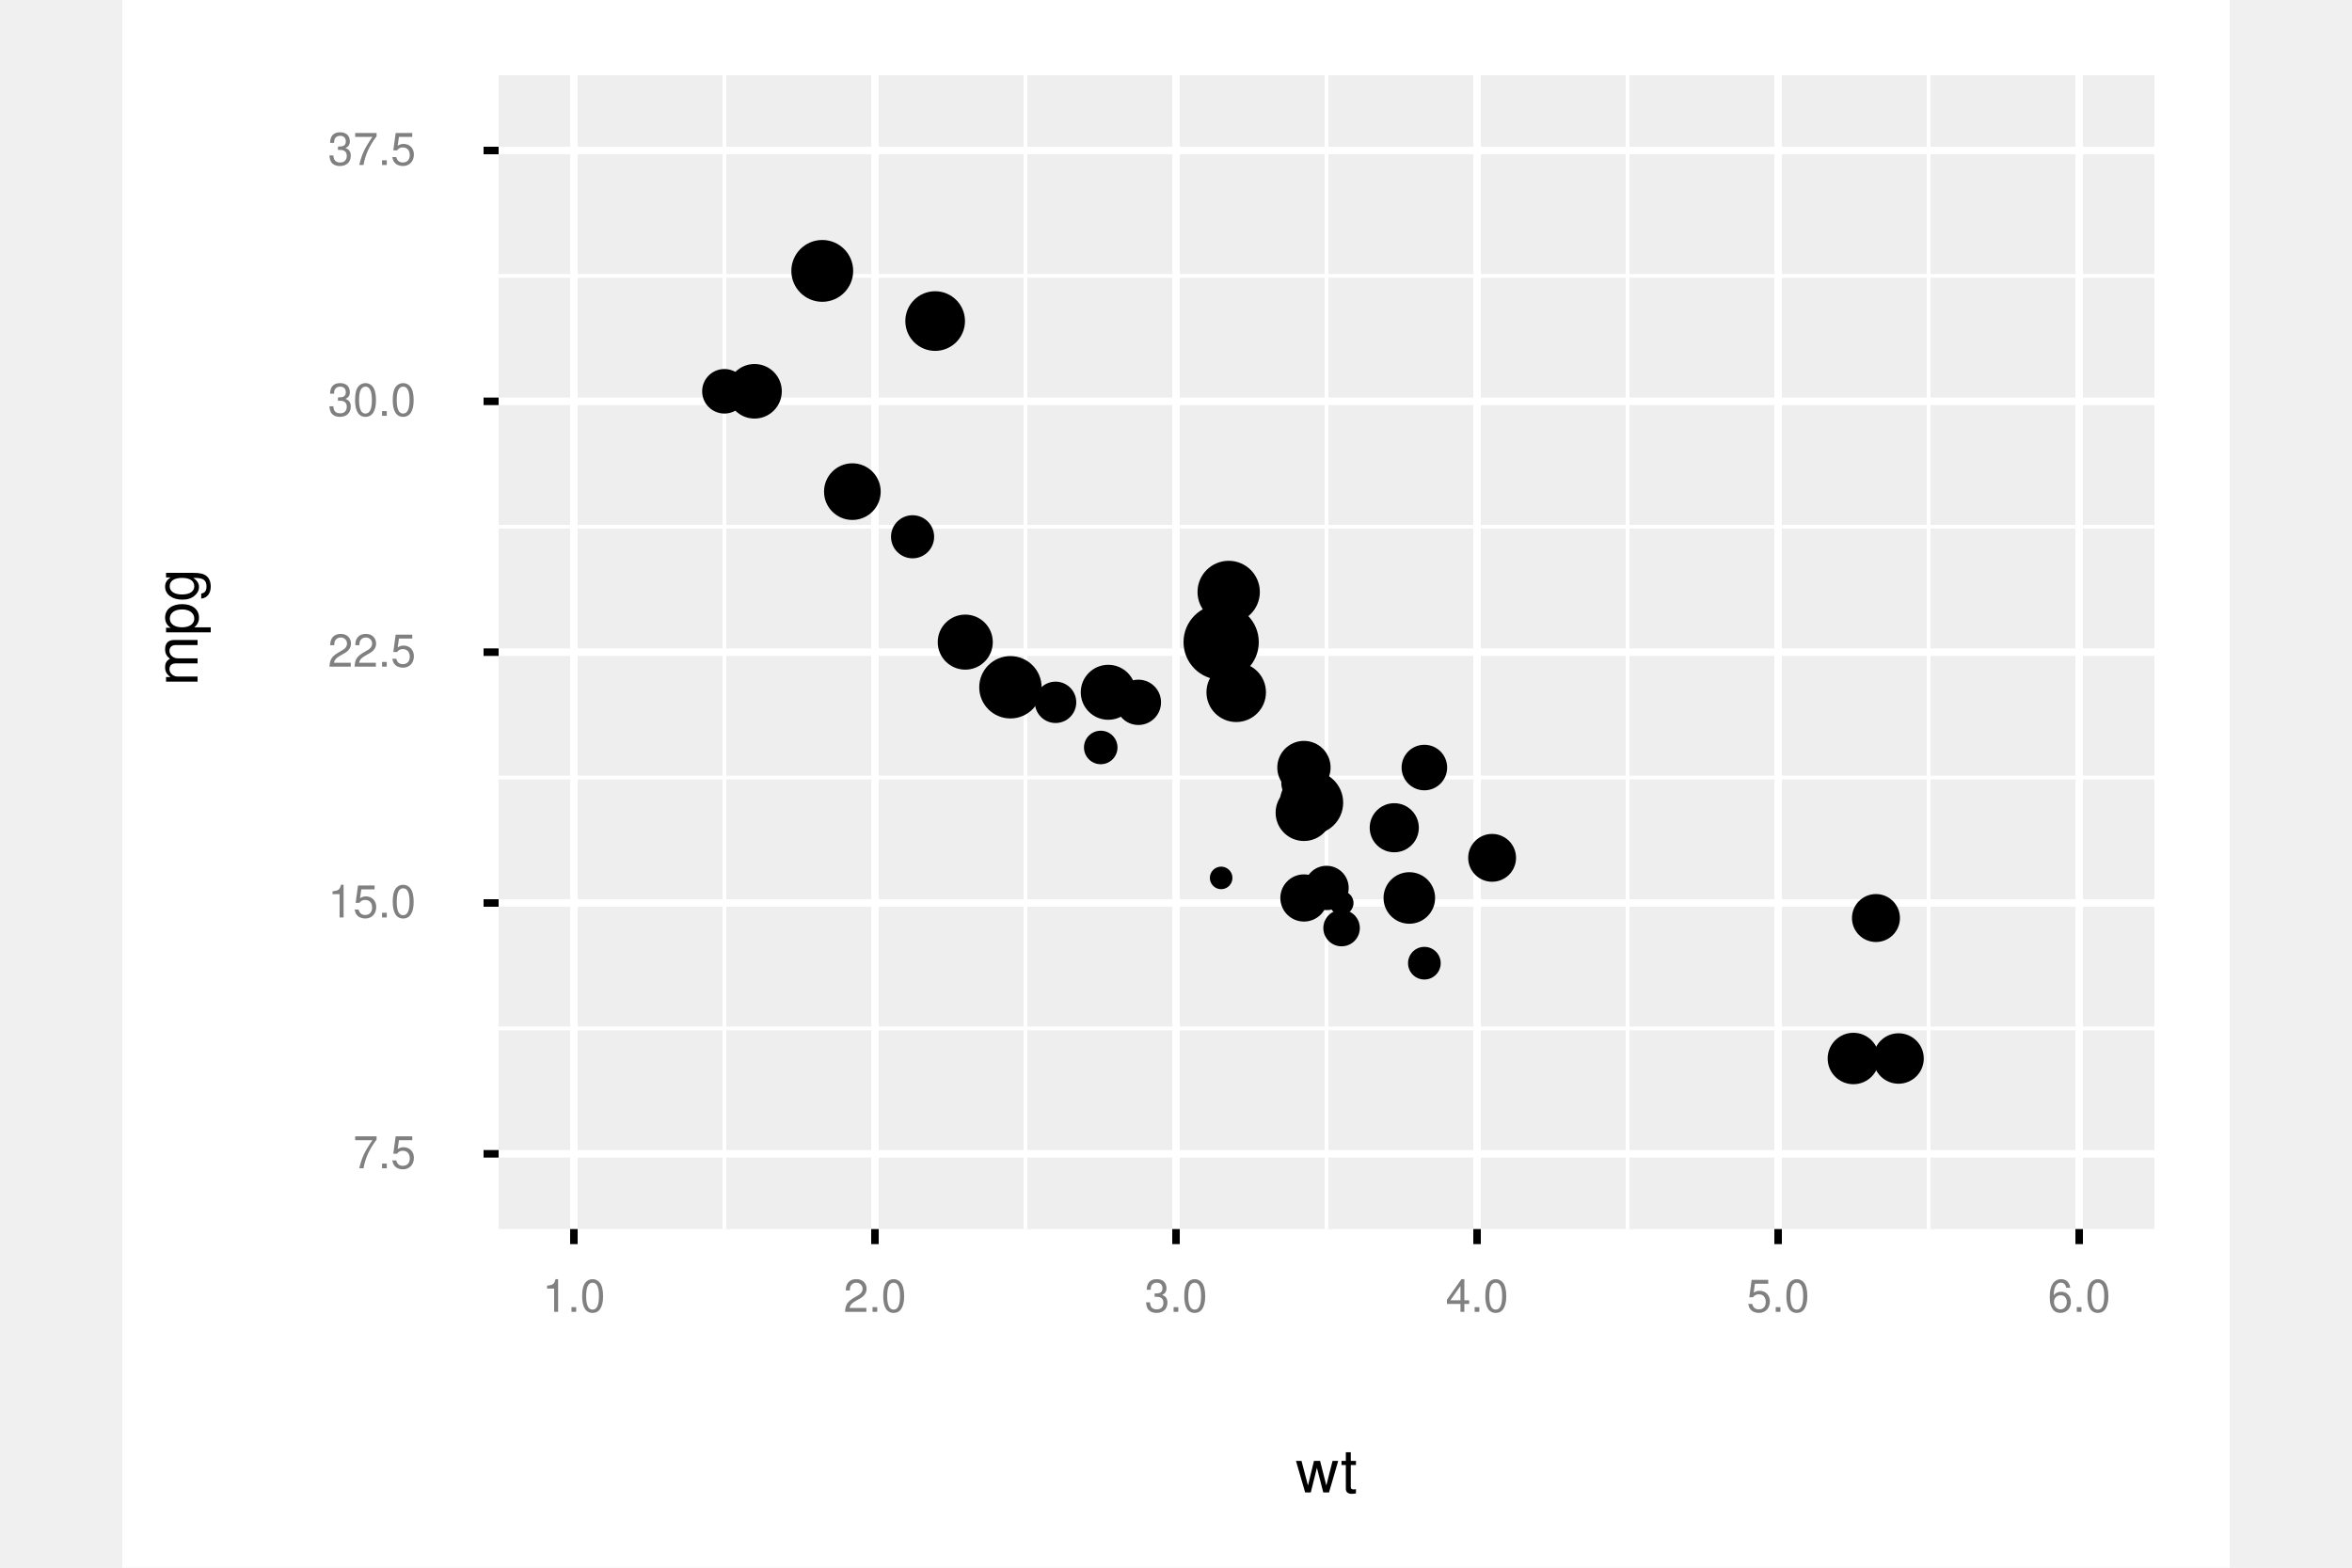
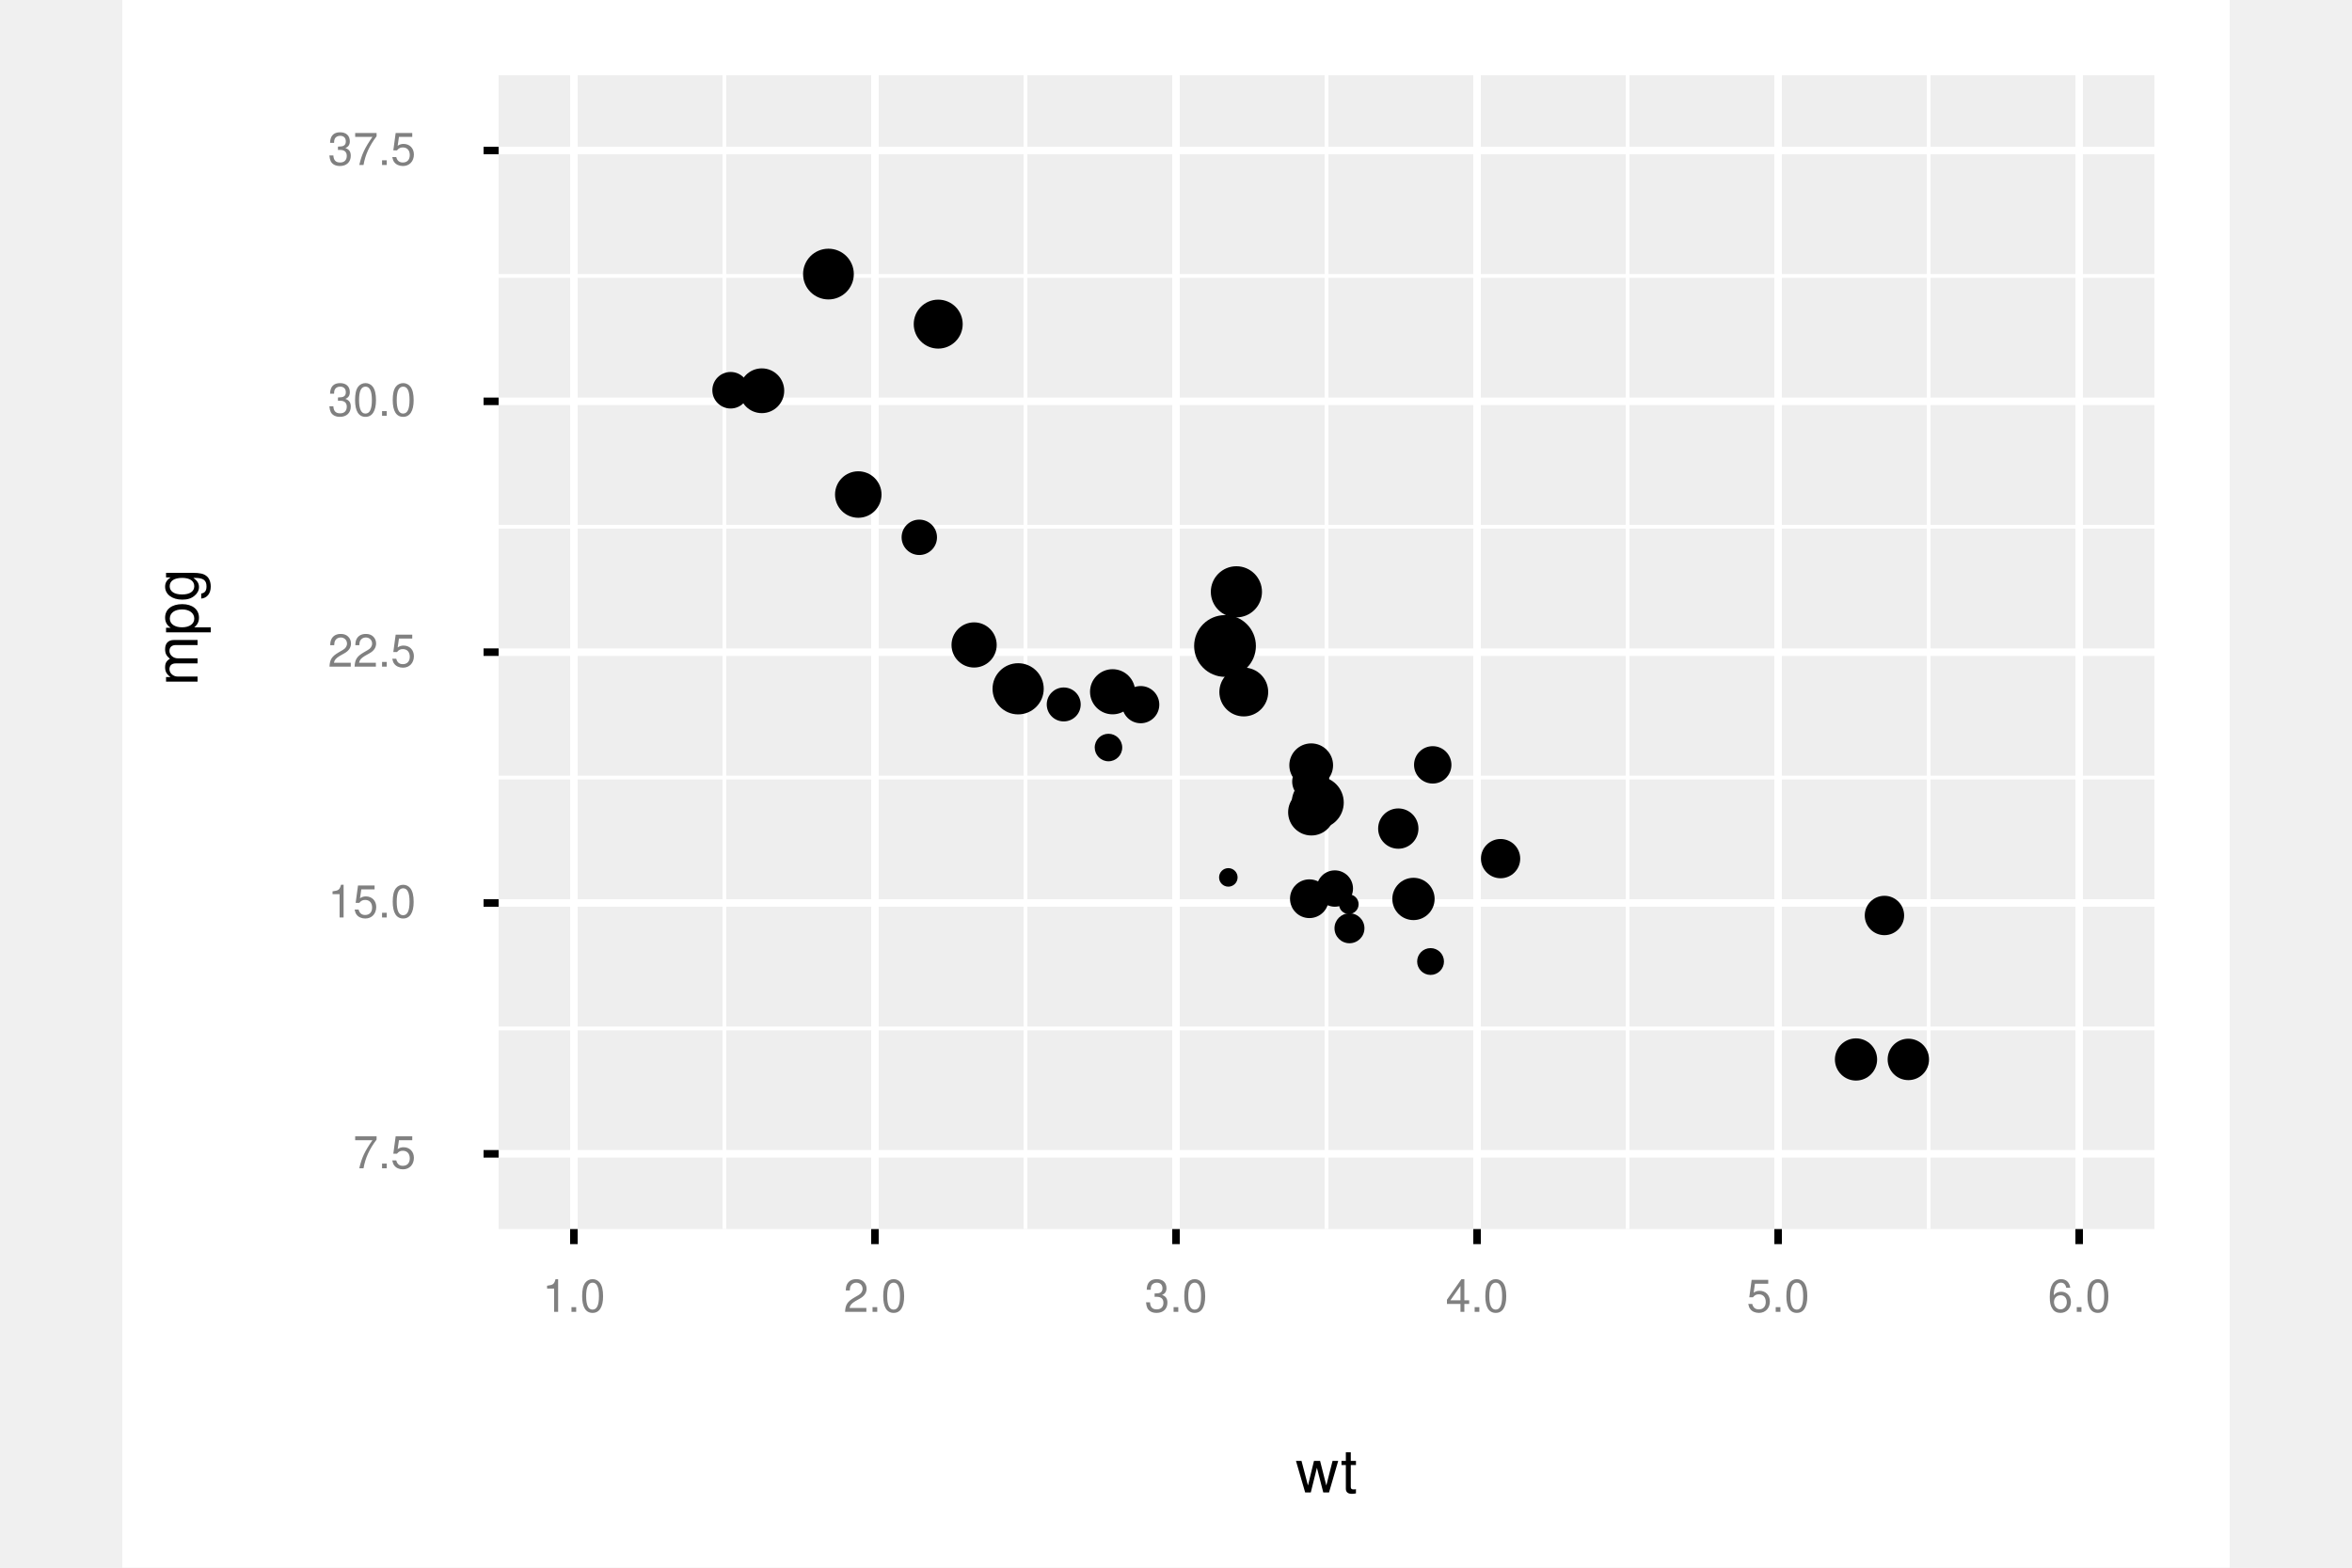
- <svg xmlns="http://www.w3.org/2000/svg" id="gg-354" viewBox="0 0 280 208.333" height="550" width="825.0">
-   <style type="text/css">#gg-354 .gg-axis-text {fill: #808080;font-size: 6px;} #gg-354 .gg-axis-text-x {} #gg-354 .gg-axis-ticks {stroke: #000000;} #gg-354 .gg-axis-title {fill: #000000;font-size: 8px;} #gg-354 .gg-legend-key {stroke: #EEEEEE;fill: #EEEEEE;stroke-width: 0.5;} #gg-354 .gg-legend-text {fill: #000000;font-size: 6px;} #gg-354 .gg-legend-title {fill: #000000;font-size: 8px;} #gg-354 .gg-panel-background {fill: #EEEEEE;} #gg-354 .gg-panel-border {} #gg-354 .gg-panel-grid {stroke: #FFFFFF;} #gg-354 .gg-panel-grid-major {stroke-width: 1;} #gg-354 .gg-panel-grid-minor {stroke-width: 0.5;} #gg-354 .gg-plot-background {fill: #FFFFFF;} #gg-354 .gg-plot-title {font-size: 8px;} #gg-354 .gg-text {font-family: Helvetica, Arial, sans-serif;} </style>
+ <svg xmlns="http://www.w3.org/2000/svg" id="gg-935" viewBox="0 0 280 208.333" height="550" width="825.0">
+   <style type="text/css">#gg-935 .gg-axis-text {fill: #808080;font-size: 6px;} #gg-935 .gg-axis-text-x {} #gg-935 .gg-axis-ticks {stroke: #000000;} #gg-935 .gg-axis-title {fill: #000000;font-size: 8px;} #gg-935 .gg-legend-key {stroke: #EEEEEE;fill: #EEEEEE;stroke-width: 0.5;} #gg-935 .gg-legend-text {fill: #000000;font-size: 6px;} #gg-935 .gg-legend-title {fill: #000000;font-size: 8px;} #gg-935 .gg-panel-background {fill: #EEEEEE;} #gg-935 .gg-panel-border {} #gg-935 .gg-panel-grid {stroke: #FFFFFF;} #gg-935 .gg-panel-grid-major {stroke-width: 1;} #gg-935 .gg-panel-grid-minor {stroke-width: 0.5;} #gg-935 .gg-plot-background {fill: #FFFFFF;} #gg-935 .gg-plot-title {font-size: 8px;} #gg-935 .gg-text {font-family: Helvetica, Arial, sans-serif;} </style>
  <rect class="gg-plot-background" width="100%" height="100%" />
  <g transform="translate(50, 10)">
    <rect x="0" y="0" height="153.333" width="220" class="gg-panel-background gg-panel-border" />
    <g opacity="1" transform="translate(0, 153.3333)">
      <line x2="220" class="gg-axis-line gg-axis-line-x" />
    </g>
    <g transform="translate(10,153.3333)" font-size="10" text-anchor="middle">
-       <g opacity="1" transform="translate(200,0)">
+       <g opacity="1" transform="translate(200.0,0)">
        <text y="11" class="gg-text gg-axis-text gg-axis-text-x" text-anchor="middle">6.0</text>
      </g>
-       <g opacity="1" transform="translate(160,0)">
+       <g opacity="1" transform="translate(160.0,0)">
        <text y="11" class="gg-text gg-axis-text gg-axis-text-x" text-anchor="middle">5.0</text>
      </g>
-       <g opacity="1" transform="translate(120,0)">
+       <g opacity="1" transform="translate(120.0,0)">
        <text y="11" class="gg-text gg-axis-text gg-axis-text-x" text-anchor="middle">4.0</text>
      </g>
-       <g opacity="1" transform="translate(80,0)">
+       <g opacity="1" transform="translate(80.0,0)">
        <text y="11" class="gg-text gg-axis-text gg-axis-text-x" text-anchor="middle">3.0</text>
      </g>
-       <g opacity="1" transform="translate(40,0)">
+       <g opacity="1" transform="translate(40.0,0)">
        <text y="11" class="gg-text gg-axis-text gg-axis-text-x" text-anchor="middle">2.0</text>
      </g>
-       <g opacity="1" transform="translate(0,0)">
+       <g opacity="1" transform="translate(0.0,0)">
        <text y="11" class="gg-text gg-axis-text gg-axis-text-x" text-anchor="middle">1.0</text>
      </g>
-       <g opacity="1" transform="translate(200,0)">
-         <line y2="-153.333" class="gg-panel-grid gg-panel-grid-major" />
-       </g>
-       <g opacity="1" transform="translate(160,0)">
-         <line y2="-153.333" class="gg-panel-grid gg-panel-grid-major" />
-       </g>
-       <g opacity="1" transform="translate(120,0)">
-         <line y2="-153.333" class="gg-panel-grid gg-panel-grid-major" />
-       </g>
-       <g opacity="1" transform="translate(80,0)">
-         <line y2="-153.333" class="gg-panel-grid gg-panel-grid-major" />
-       </g>
-       <g opacity="1" transform="translate(40,0)">
-         <line y2="-153.333" class="gg-panel-grid gg-panel-grid-major" />
-       </g>
-       <g opacity="1" transform="translate(0,0)">
-         <line y2="-153.333" class="gg-panel-grid gg-panel-grid-major" />
-       </g>
-       <g opacity="1" transform="translate(160,0)">
-         <line y2="-153.333" class="gg-panel-grid gg-panel-grid-minor" transform="translate(20.0, 0)" />
-       </g>
-       <g opacity="1" transform="translate(120,0)">
-         <line y2="-153.333" class="gg-panel-grid gg-panel-grid-minor" transform="translate(20.0, 0)" />
-       </g>
-       <g opacity="1" transform="translate(80,0)">
-         <line y2="-153.333" class="gg-panel-grid gg-panel-grid-minor" transform="translate(20.0, 0)" />
-       </g>
-       <g opacity="1" transform="translate(40,0)">
-         <line y2="-153.333" class="gg-panel-grid gg-panel-grid-minor" transform="translate(20.0, 0)" />
-       </g>
-       <g opacity="1" transform="translate(0,0)">
+       <g opacity="1" transform="translate(200.0,0)">
+         <line y2="-153.333" class="gg-panel-grid gg-panel-grid-major" />
+       </g>
+       <g opacity="1" transform="translate(160.0,0)">
+         <line y2="-153.333" class="gg-panel-grid gg-panel-grid-major" />
+       </g>
+       <g opacity="1" transform="translate(120.0,0)">
+         <line y2="-153.333" class="gg-panel-grid gg-panel-grid-major" />
+       </g>
+       <g opacity="1" transform="translate(80.0,0)">
+         <line y2="-153.333" class="gg-panel-grid gg-panel-grid-major" />
+       </g>
+       <g opacity="1" transform="translate(40.0,0)">
+         <line y2="-153.333" class="gg-panel-grid gg-panel-grid-major" />
+       </g>
+       <g opacity="1" transform="translate(0.0,0)">
+         <line y2="-153.333" class="gg-panel-grid gg-panel-grid-major" />
+       </g>
+       <g opacity="1" transform="translate(160.0,0)">
+         <line y2="-153.333" class="gg-panel-grid gg-panel-grid-minor" transform="translate(20.0, 0)" />
+       </g>
+       <g opacity="1" transform="translate(120.0,0)">
+         <line y2="-153.333" class="gg-panel-grid gg-panel-grid-minor" transform="translate(20.0, 0)" />
+       </g>
+       <g opacity="1" transform="translate(80.0,0)">
+         <line y2="-153.333" class="gg-panel-grid gg-panel-grid-minor" transform="translate(20.0, 0)" />
+       </g>
+       <g opacity="1" transform="translate(40.0,0)">
+         <line y2="-153.333" class="gg-panel-grid gg-panel-grid-minor" transform="translate(20.0, 0)" />
+       </g>
+       <g opacity="1" transform="translate(0.0,0)">
        <line y2="-153.333" class="gg-panel-grid gg-panel-grid-minor" transform="translate(20.0, 0)" />
      </g>
    </g>
    <g transform="translate(10,153.3333)" font-size="10" text-anchor="middle">
-       <g opacity="1" transform="translate(200,0)">
-         <line y2="2" class="gg-axis-ticks gg-axis-ticks-x" />
-       </g>
-       <g opacity="1" transform="translate(160,0)">
-         <line y2="2" class="gg-axis-ticks gg-axis-ticks-x" />
-       </g>
-       <g opacity="1" transform="translate(120,0)">
-         <line y2="2" class="gg-axis-ticks gg-axis-ticks-x" />
-       </g>
-       <g opacity="1" transform="translate(80,0)">
-         <line y2="2" class="gg-axis-ticks gg-axis-ticks-x" />
-       </g>
-       <g opacity="1" transform="translate(40,0)">
-         <line y2="2" class="gg-axis-ticks gg-axis-ticks-x" />
-       </g>
-       <g opacity="1" transform="translate(0,0)">
+       <g opacity="1" transform="translate(200.0,0)">
+         <line y2="2" class="gg-axis-ticks gg-axis-ticks-x" />
+       </g>
+       <g opacity="1" transform="translate(160.0,0)">
+         <line y2="2" class="gg-axis-ticks gg-axis-ticks-x" />
+       </g>
+       <g opacity="1" transform="translate(120.0,0)">
+         <line y2="2" class="gg-axis-ticks gg-axis-ticks-x" />
+       </g>
+       <g opacity="1" transform="translate(80.0,0)">
+         <line y2="2" class="gg-axis-ticks gg-axis-ticks-x" />
+       </g>
+       <g opacity="1" transform="translate(40.0,0)">
+         <line y2="2" class="gg-axis-ticks gg-axis-ticks-x" />
+       </g>
+       <g opacity="1" transform="translate(0.0,0)">
        <line y2="2" class="gg-axis-ticks gg-axis-ticks-x" />
      </g>
    </g>
    <text x="110.0" y="188.333" class="gg-text gg-axis-title" text-anchor="middle">wt</text>
    <g transform="translate(0, 0)">
      <line y2="153.333" class="gg-axis-line gg-axis-line-y" />
    </g>
    <g transform="translate(0, 0)" font-size="10" text-anchor="end">
      <g opacity="1" transform="translate(0,10.0)">
        <text x="-11" dy="0.32em" class="gg-text gg-axis-text gg-axis-text-y">37.5</text>
      </g>
      <g opacity="1" transform="translate(0,43.33333)">
        <text x="-11" dy="0.32em" class="gg-text gg-axis-text gg-axis-text-y">30.0</text>
      </g>
      <g opacity="1" transform="translate(0,76.66667)">
        <text x="-11" dy="0.32em" class="gg-text gg-axis-text gg-axis-text-y">22.5</text>
      </g>
      <g opacity="1" transform="translate(0,110.0)">
        <text x="-11" dy="0.32em" class="gg-text gg-axis-text gg-axis-text-y">15.0</text>
      </g>
      <g opacity="1" transform="translate(0,143.3333)">
        <text x="-11" dy="0.32em" class="gg-text gg-axis-text gg-axis-text-y">7.5</text>
      </g>
      <g opacity="1" transform="translate(0,10.0)">
        <line x2="220" class="gg-panel-grid gg-panel-grid-major" />
      </g>
      <g opacity="1" transform="translate(0,43.33333)">
        <line x2="220" class="gg-panel-grid gg-panel-grid-major" />
      </g>
      <g opacity="1" transform="translate(0,76.66667)">
        <line x2="220" class="gg-panel-grid gg-panel-grid-major" />
      </g>
      <g opacity="1" transform="translate(0,110.0)">
        <line x2="220" class="gg-panel-grid gg-panel-grid-major" />
      </g>
      <g opacity="1" transform="translate(0,143.3333)">
        <line x2="220" class="gg-panel-grid gg-panel-grid-major" />
      </g>
      <g opacity="1" transform="translate(0,43.33333)">
        <line x2="220" class="gg-panel-grid gg-panel-grid-minor" transform="translate(0, -16.66667)" />
      </g>
      <g opacity="1" transform="translate(0,76.66667)">
        <line x2="220" class="gg-panel-grid gg-panel-grid-minor" transform="translate(0, -16.66667)" />
      </g>
      <g opacity="1" transform="translate(0,110.0)">
        <line x2="220" class="gg-panel-grid gg-panel-grid-minor" transform="translate(0, -16.66667)" />
      </g>
      <g opacity="1" transform="translate(0,143.3333)">
        <line x2="220" class="gg-panel-grid gg-panel-grid-minor" transform="translate(0, -16.66667)" />
      </g>
    </g>
    <g transform="translate(0, 0)" font-size="10" text-anchor="end">
      <g opacity="1" transform="translate(0,10.0)">
        <line x2="-2" class="gg-axis-ticks gg-axis-ticks-y" />
      </g>
      <g opacity="1" transform="translate(0,43.33333)">
        <line x2="-2" class="gg-axis-ticks gg-axis-ticks-y" />
      </g>
      <g opacity="1" transform="translate(0,76.66667)">
        <line x2="-2" class="gg-axis-ticks gg-axis-ticks-y" />
      </g>
      <g opacity="1" transform="translate(0,110.0)">
        <line x2="-2" class="gg-axis-ticks gg-axis-ticks-y" />
      </g>
      <g opacity="1" transform="translate(0,143.3333)">
        <line x2="-2" class="gg-axis-ticks gg-axis-ticks-y" />
      </g>
    </g>
    <text x="-73.333" y="-40" class="gg-text gg-axis-title" text-anchor="middle" transform="rotate(-90)">mpg</text>
-     <circle cx="74" cy="83.333" r="2.749" fill-opacity="1" fill="black" />
-     <circle cx="85" cy="83.333" r="3.012" fill-opacity="1" fill="black" />
-     <circle cx="62" cy="75.333" r="3.658" fill-opacity="1" fill="black" />
-     <circle cx="98" cy="82.0" r="3.953" fill-opacity="1" fill="black" />
-     <circle cx="107" cy="94.0" r="3.012" fill-opacity="1" fill="black" />
-     <circle cx="108" cy="96.667" r="4.212" fill-opacity="1" fill="black" />
-     <circle cx="112" cy="113.333" r="2.425" fill-opacity="1" fill="black" />
-     <circle cx="97" cy="68.667" r="4.141" fill-opacity="1" fill="black" />
-     <circle cx="96" cy="75.333" r="5.0" fill-opacity="1" fill="black" />
-     <circle cx="107" cy="92.0" r="3.541" fill-opacity="1" fill="black" />
-     <circle cx="107" cy="98.0" r="3.764" fill-opacity="1" fill="black" />
-     <circle cx="132" cy="104.0" r="3.179" fill-opacity="1" fill="black" />
-     <circle cx="119" cy="100.0" r="3.263" fill-opacity="1" fill="black" />
-     <circle cx="121" cy="109.333" r="3.425" fill-opacity="1" fill="black" />
-     <circle cx="180" cy="130.667" r="3.417" fill-opacity="1" fill="black" />
-     <circle cx="186" cy="130.667" r="3.353" fill-opacity="1" fill="black" />
-     <circle cx="183" cy="112.0" r="3.187" fill-opacity="1" fill="black" />
-     <circle cx="58" cy="32.667" r="3.964" fill-opacity="1" fill="black" />
-     <circle cx="34" cy="42.0" r="3.625" fill-opacity="1" fill="black" />
-     <circle cx="43" cy="26.0" r="4.108" fill-opacity="1" fill="black" />
-     <circle cx="68" cy="81.333" r="4.144" fill-opacity="1" fill="black" />
-     <circle cx="110" cy="108.0" r="2.944" fill-opacity="1" fill="black" />
-     <circle cx="107" cy="109.333" r="3.136" fill-opacity="1" fill="black" />
-     <circle cx="123" cy="118.0" r="2.171" fill-opacity="1" fill="black" />
-     <circle cx="123" cy="92.0" r="3.026" fill-opacity="1" fill="black" />
-     <circle cx="47" cy="55.333" r="3.764" fill-opacity="1" fill="black" />
-     <circle cx="55" cy="61.333" r="2.865" fill-opacity="1" fill="black" />
-     <circle cx="30" cy="42.0" r="2.958" fill-opacity="1" fill="black" />
-     <circle cx="96" cy="106.667" r="1.5" fill-opacity="1" fill="black" />
-     <circle cx="80" cy="89.333" r="2.227" fill-opacity="1" fill="black" />
-     <circle cx="112" cy="110.0" r="1.588" fill-opacity="1" fill="black" />
-     <circle cx="81" cy="82.0" r="3.654" fill-opacity="1" fill="black" />
+     <svg viewBox="-1 -1 11 11" x="71.698" y="80.231" height="6.204" width="6.204">
+       <circle cx="5" cy="5" r="4" fill-opacity="1" fill="black" />
+     </svg>
+     <svg viewBox="-1 -1 11 11" x="81.601" y="79.934" height="6.798" width="6.798">
+       <circle cx="5" cy="5" r="4" fill-opacity="1" fill="black" />
+     </svg>
+     <svg viewBox="-1 -1 11 11" x="58.672" y="71.206" height="8.255" width="8.255">
+       <circle cx="5" cy="5" r="4" fill-opacity="1" fill="black" />
+     </svg>
+     <svg viewBox="-1 -1 11 11" x="94.139" y="77.095" height="8.922" width="8.922">
+       <circle cx="5" cy="5" r="4" fill-opacity="1" fill="black" />
+     </svg>
+     <svg viewBox="-1 -1 11 11" x="104.201" y="90.156" height="6.798" width="6.798">
+       <circle cx="5" cy="5" r="4" fill-opacity="1" fill="black" />
+     </svg>
+     <svg viewBox="-1 -1 11 11" x="103.647" y="91.469" height="9.506" width="9.506">
+       <circle cx="5" cy="5" r="4" fill-opacity="1" fill="black" />
+     </svg>
+     <svg viewBox="-1 -1 11 11" x="110.064" y="110.375" height="5.472" width="5.472">
+       <circle cx="5" cy="5" r="4" fill-opacity="1" fill="black" />
+     </svg>
+     <svg viewBox="-1 -1 11 11" x="92.928" y="63.55" height="9.345" width="9.345">
+       <circle cx="5" cy="5" r="4" fill-opacity="1" fill="black" />
+     </svg>
+     <svg viewBox="-1 -1 11 11" x="90.358" y="69.691" height="11.284" width="11.284">
+       <circle cx="5" cy="5" r="4" fill-opacity="1" fill="black" />
+     </svg>
+     <svg viewBox="-1 -1 11 11" x="103.604" y="87.337" height="7.992" width="7.992">
+       <circle cx="5" cy="5" r="4" fill-opacity="1" fill="black" />
+     </svg>
+     <svg viewBox="-1 -1 11 11" x="103.353" y="93.308" height="8.494" width="8.494">
+       <circle cx="5" cy="5" r="4" fill-opacity="1" fill="black" />
+     </svg>
+     <svg viewBox="-1 -1 11 11" x="129.213" y="100.191" height="7.174" width="7.174">
+       <circle cx="5" cy="5" r="4" fill-opacity="1" fill="black" />
+     </svg>
+     <svg viewBox="-1 -1 11 11" x="115.518" y="96.096" height="7.363" width="7.363">
+       <circle cx="5" cy="5" r="4" fill-opacity="1" fill="black" />
+     </svg>
+     <svg viewBox="-1 -1 11 11" x="117.336" y="105.247" height="7.729" width="7.729">
+       <circle cx="5" cy="5" r="4" fill-opacity="1" fill="black" />
+     </svg>
+     <svg viewBox="-1 -1 11 11" x="176.144" y="126.589" height="7.711" width="7.711">
+       <circle cx="5" cy="5" r="4" fill-opacity="1" fill="black" />
+     </svg>
+     <svg viewBox="-1 -1 11 11" x="183.177" y="126.661" height="7.567" width="7.567">
+       <circle cx="5" cy="5" r="4" fill-opacity="1" fill="black" />
+     </svg>
+     <svg viewBox="-1 -1 11 11" x="180.204" y="107.737" height="7.193" width="7.193">
+       <circle cx="5" cy="5" r="4" fill-opacity="1" fill="black" />
+     </svg>
+     <svg viewBox="-1 -1 11 11" x="53.528" y="28.194" height="8.945" width="8.945">
+       <circle cx="5" cy="5" r="4" fill-opacity="1" fill="black" />
+     </svg>
+     <svg viewBox="-1 -1 11 11" x="30.51" y="37.466" height="8.18" width="8.18">
+       <circle cx="5" cy="5" r="4" fill-opacity="1" fill="black" />
+     </svg>
+     <svg viewBox="-1 -1 11 11" x="38.765" y="21.365" height="9.271" width="9.271">
+       <circle cx="5" cy="5" r="4" fill-opacity="1" fill="black" />
+     </svg>
+     <svg viewBox="-1 -1 11 11" x="63.924" y="76.435" height="9.352" width="9.352">
+       <circle cx="5" cy="5" r="4" fill-opacity="1" fill="black" />
+     </svg>
+     <svg viewBox="-1 -1 11 11" x="107.478" y="104.456" height="6.645" width="6.645">
+       <circle cx="5" cy="5" r="4" fill-opacity="1" fill="black" />
+     </svg>
+     <svg viewBox="-1 -1 11 11" x="103.862" y="105.573" height="7.077" width="7.077">
+       <circle cx="5" cy="5" r="4" fill-opacity="1" fill="black" />
+     </svg>
+     <svg viewBox="-1 -1 11 11" x="121.15" y="115.105" height="4.9" width="4.9">
+       <circle cx="5" cy="5" r="4" fill-opacity="1" fill="black" />
+     </svg>
+     <svg viewBox="-1 -1 11 11" x="120.386" y="87.919" height="6.829" width="6.829">
+       <circle cx="5" cy="5" r="4" fill-opacity="1" fill="black" />
+     </svg>
+     <svg viewBox="-1 -1 11 11" x="43.153" y="51.086" height="8.494" width="8.494">
+       <circle cx="5" cy="5" r="4" fill-opacity="1" fill="black" />
+     </svg>
+     <svg viewBox="-1 -1 11 11" x="52.367" y="57.878" height="6.466" width="6.466">
+       <circle cx="5" cy="5" r="4" fill-opacity="1" fill="black" />
+     </svg>
+     <svg viewBox="-1 -1 11 11" x="27.182" y="38.218" height="6.676" width="6.676">
+       <circle cx="5" cy="5" r="4" fill-opacity="1" fill="black" />
+     </svg>
+     <svg viewBox="-1 -1 11 11" x="95.107" y="104.752" height="3.385" width="3.385">
+       <circle cx="5" cy="5" r="4" fill-opacity="1" fill="black" />
+     </svg>
+     <svg viewBox="-1 -1 11 11" x="78.287" y="86.599" height="5.025" width="5.025">
+       <circle cx="5" cy="5" r="4" fill-opacity="1" fill="black" />
+     </svg>
+     <svg viewBox="-1 -1 11 11" x="111.008" y="108.208" height="3.583" width="3.583">
+       <circle cx="5" cy="5" r="4" fill-opacity="1" fill="black" />
+     </svg>
+     <svg viewBox="-1 -1 11 11" x="77.077" y="77.432" height="8.247" width="8.247">
+       <circle cx="5" cy="5" r="4" fill-opacity="1" fill="black" />
+     </svg>
  </g>
</svg>
